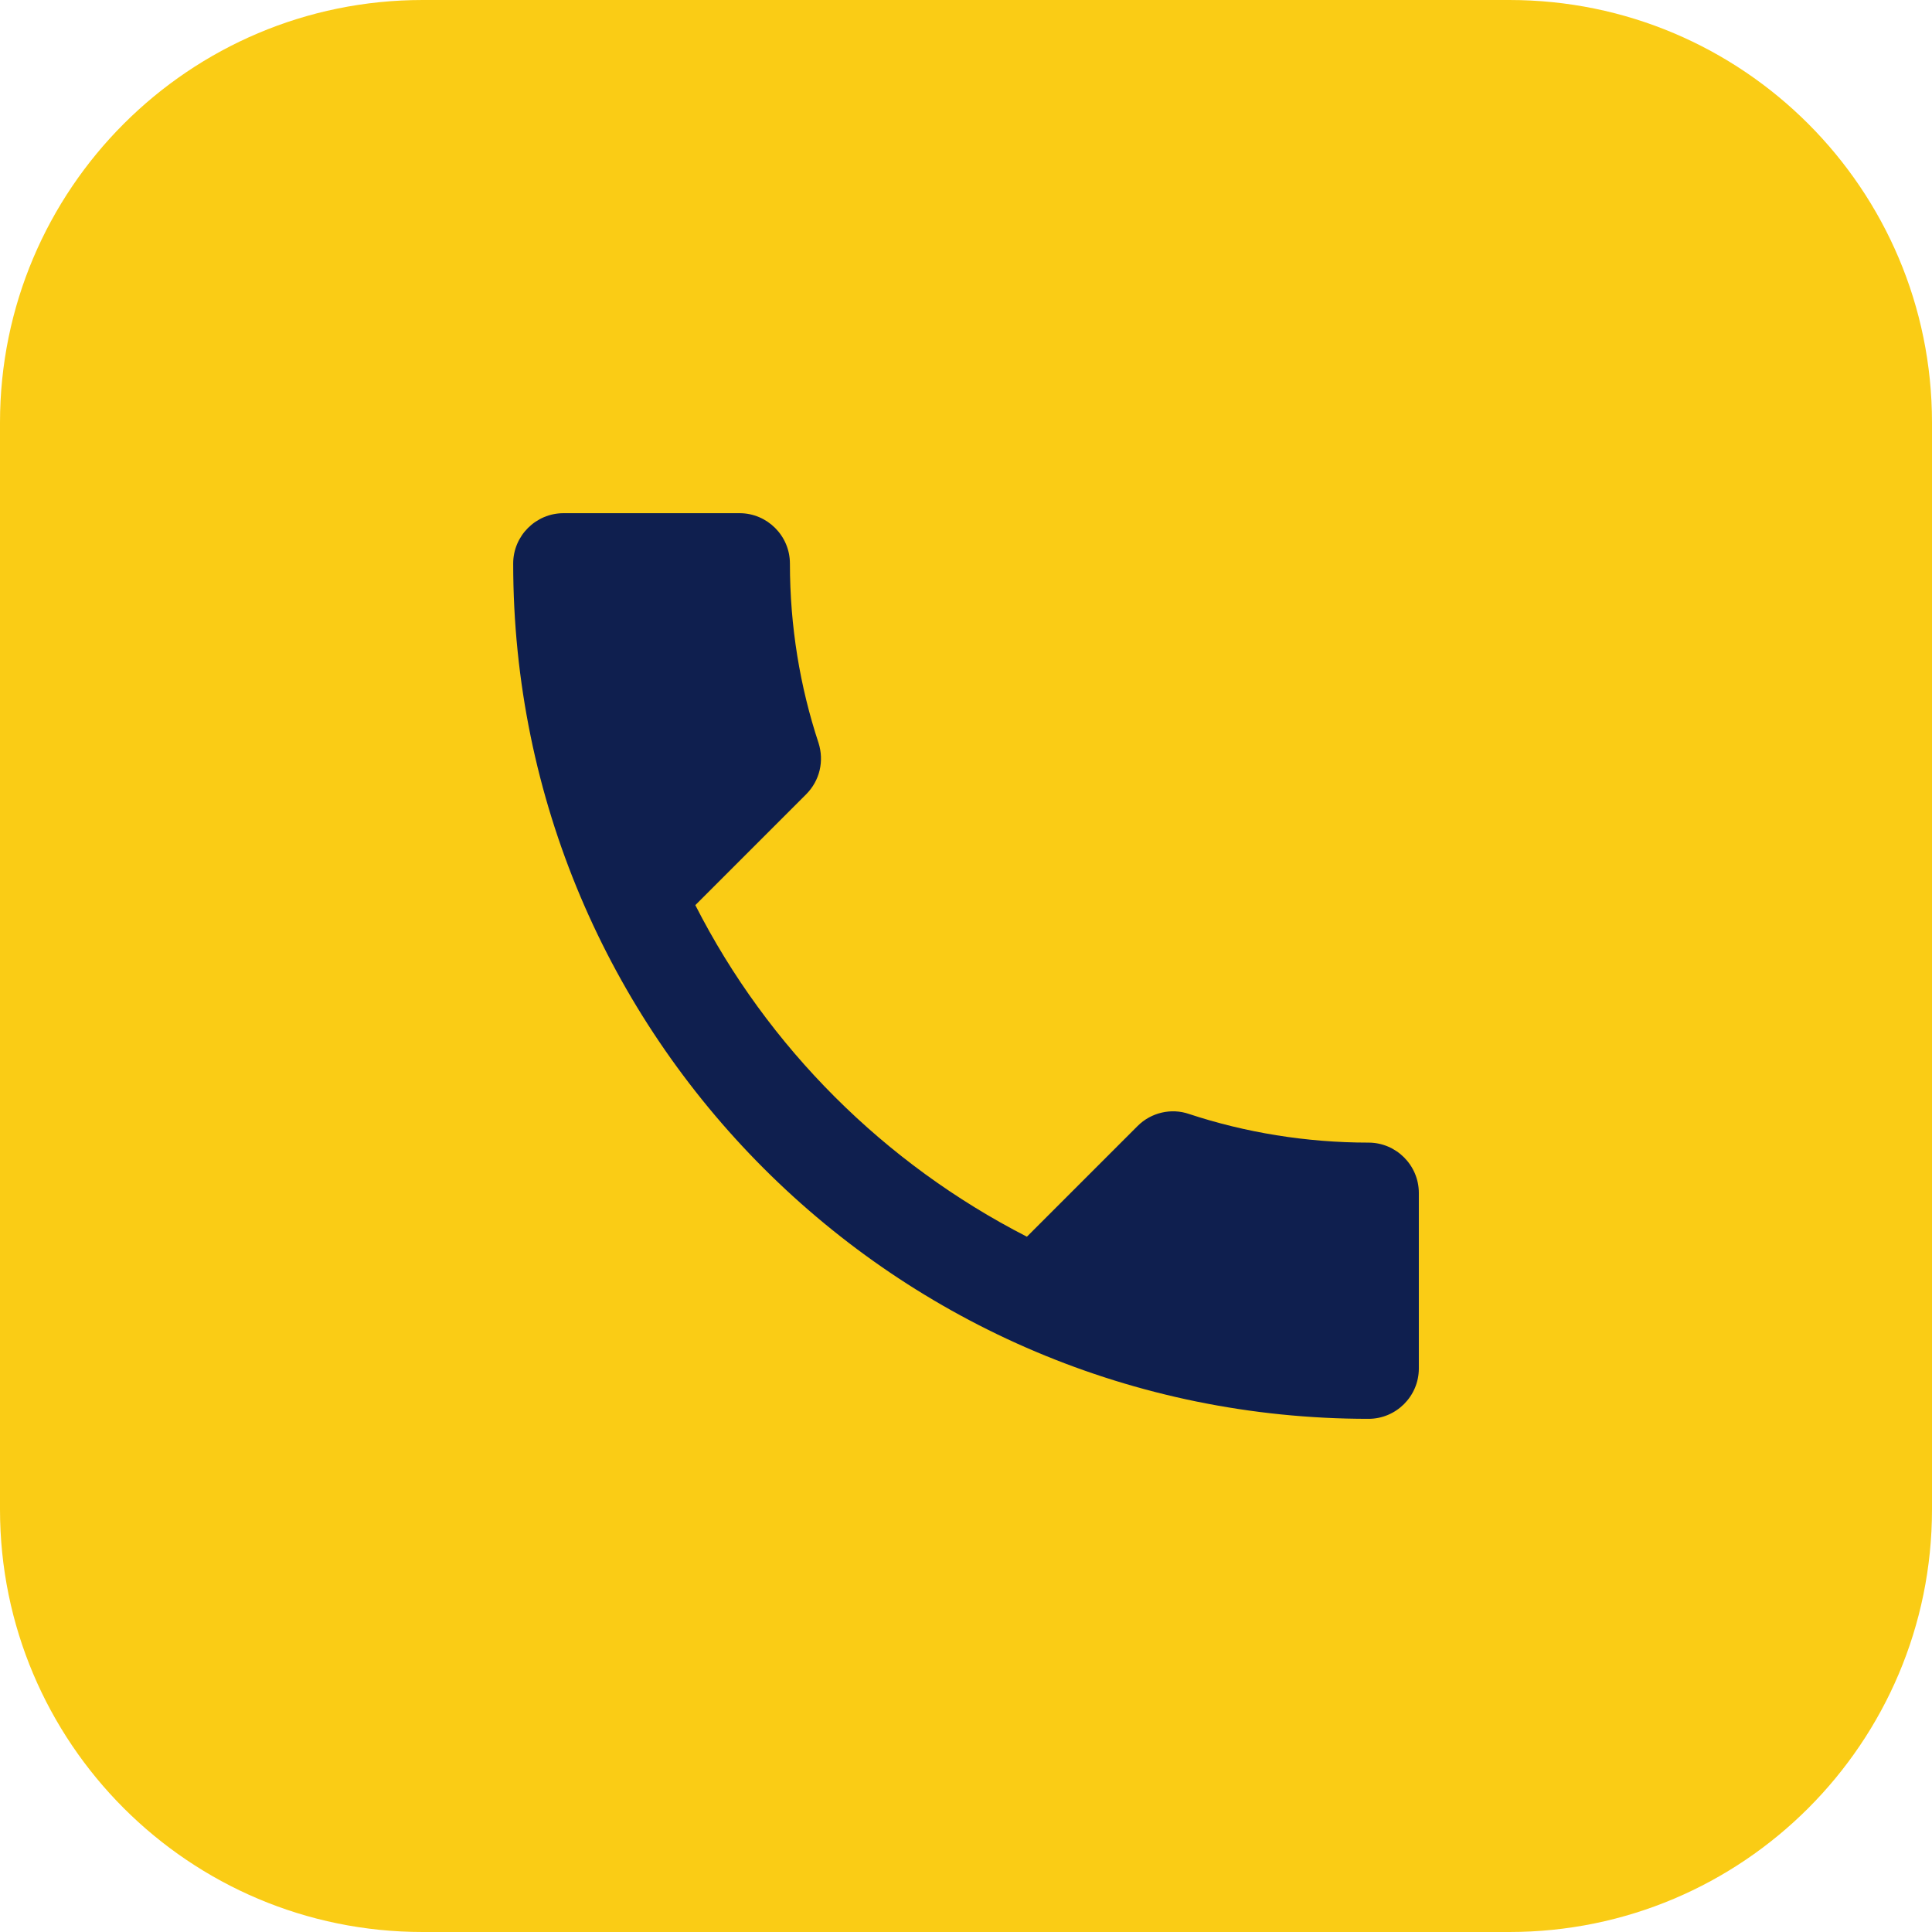
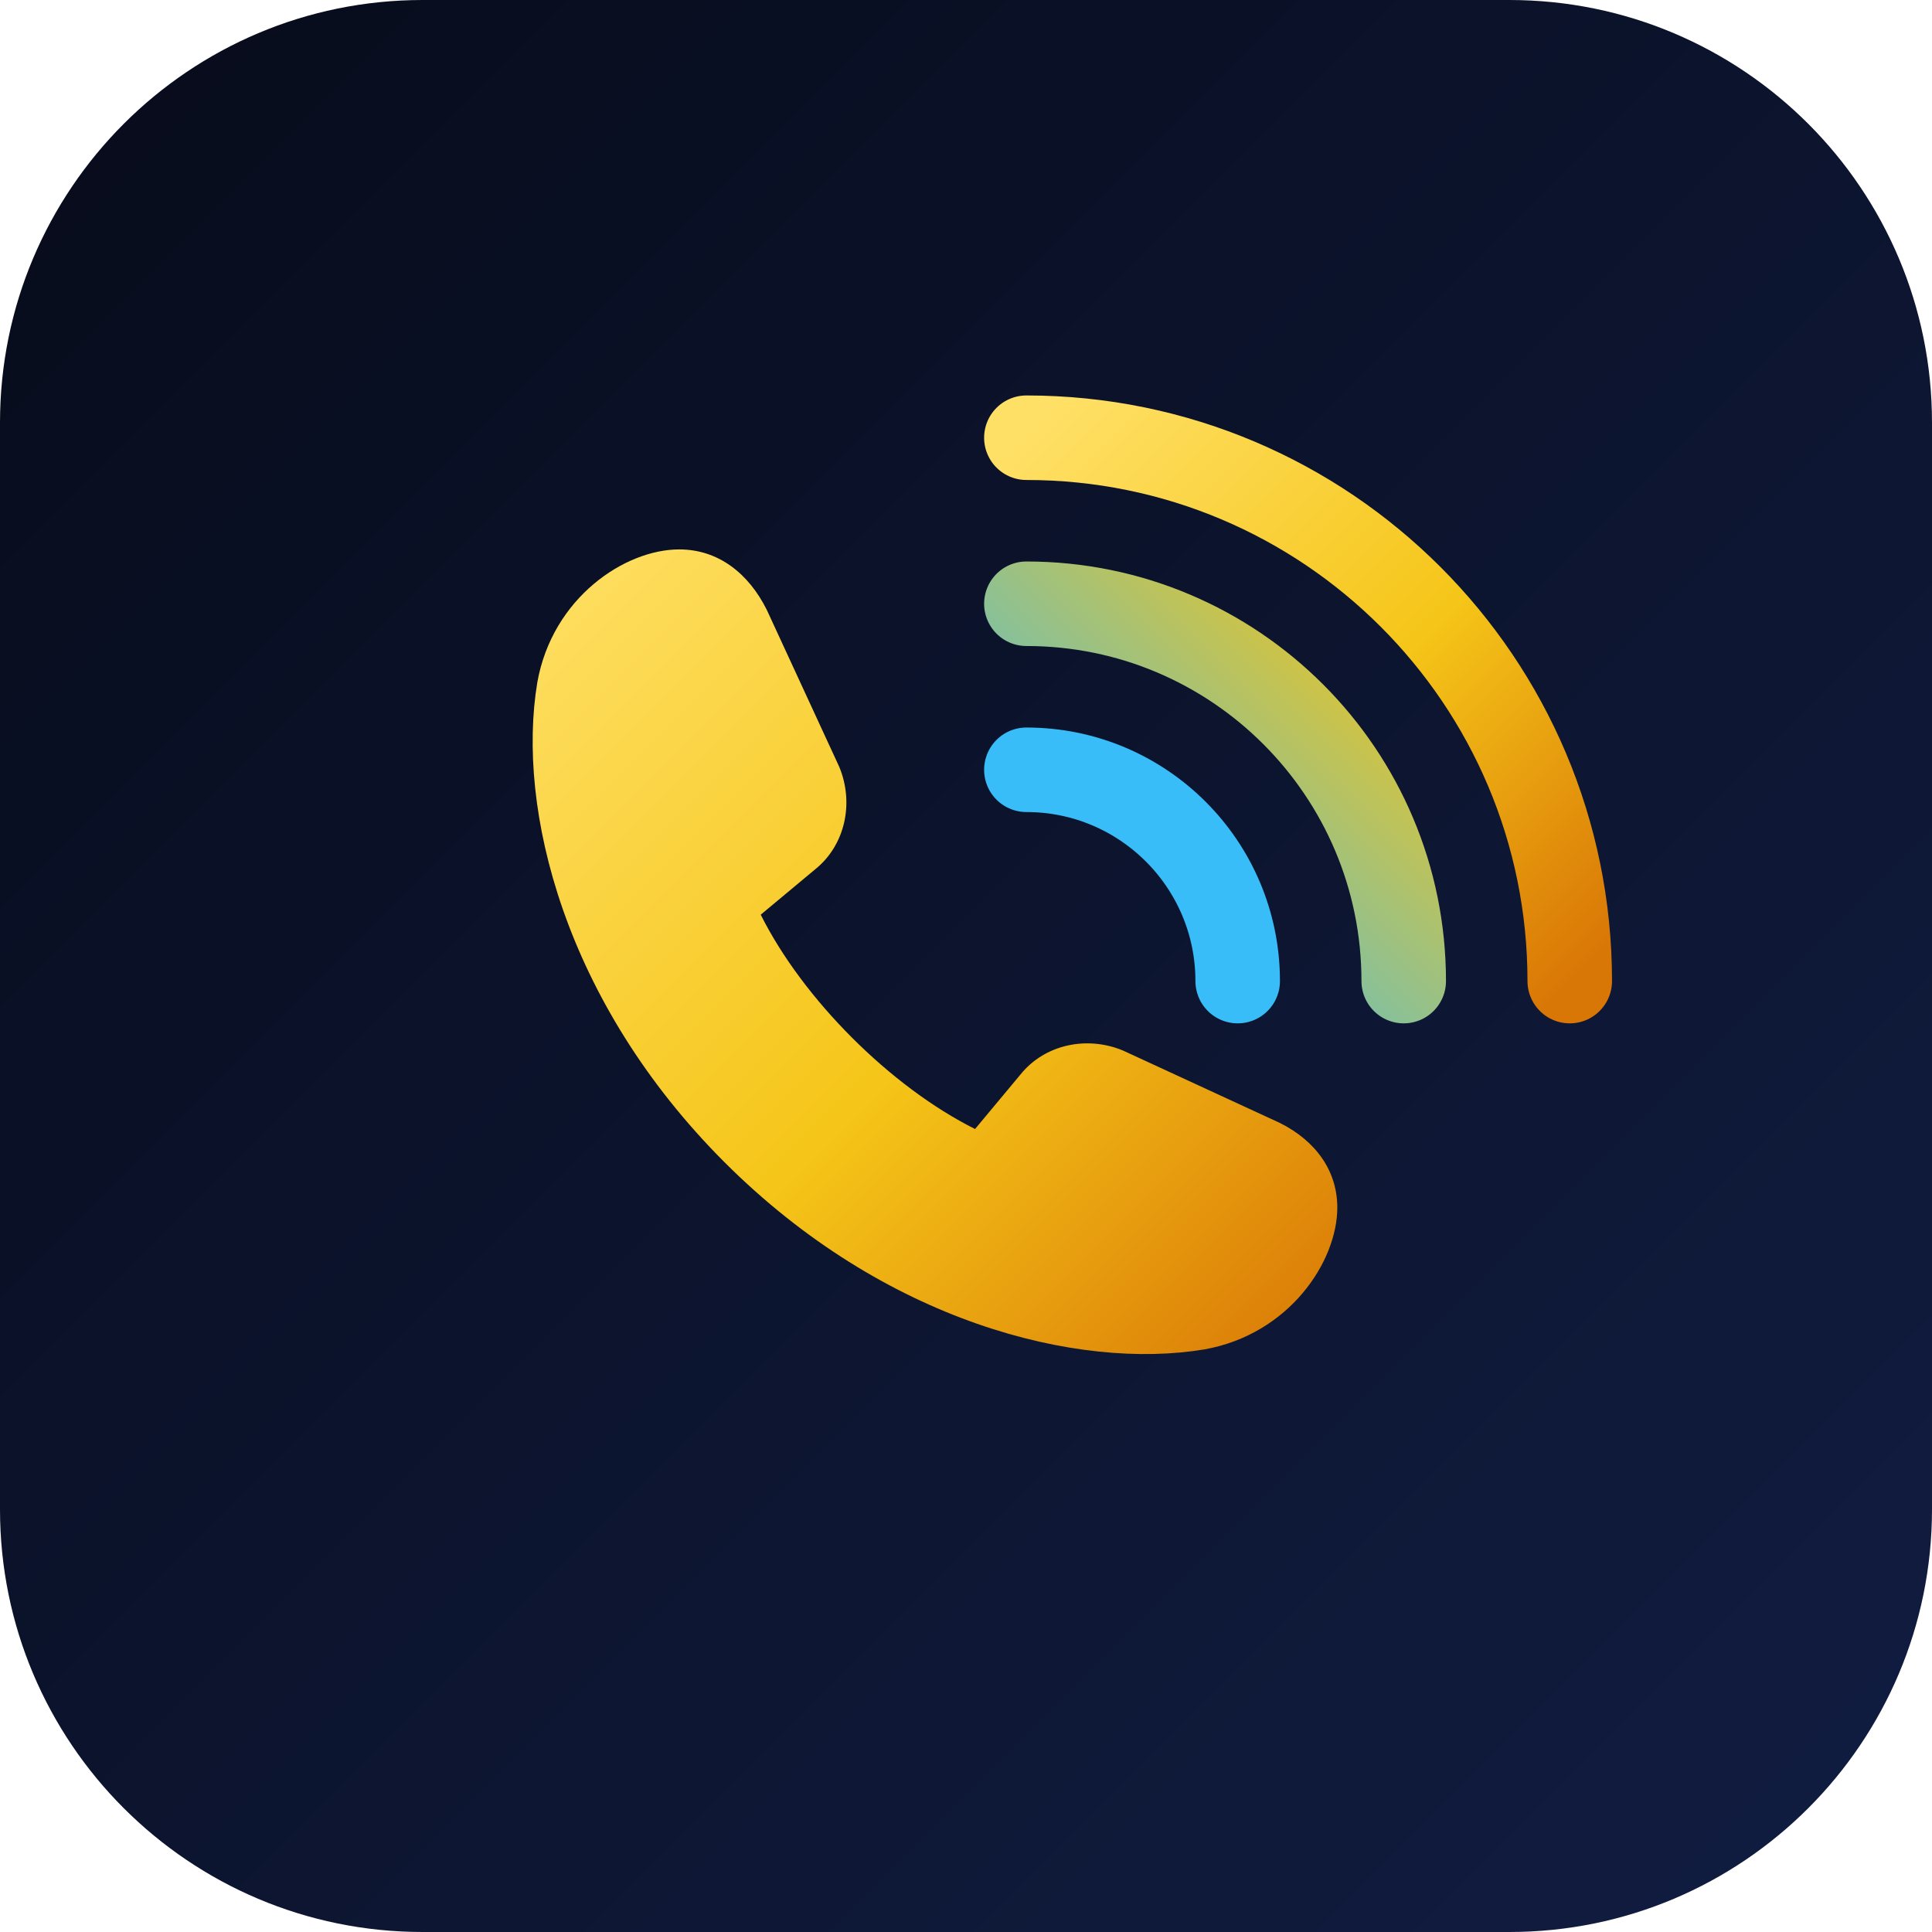
<svg xmlns="http://www.w3.org/2000/svg" viewBox="0 0 64 64">
-   <rect width="64" height="64" rx="14" fill="#FACC15" />
-   <g transform="translate(12 12) scale(1.6667)">
-     <path fill="#0F1F4F" d="M6.62 10.79c1.44 2.83 3.76 5.14 6.59 6.59l2.2-2.2c.27-.27.67-.36 1.02-.24 1.12.37 2.33.57 3.57.57.55 0 1 .45 1 1V20c0 .55-.45 1-1 1-9.39 0-17-7.61-17-17 0-.55.45-1 1-1h3.5c.55 0 1 .45 1 1 0 1.25.2 2.45.57 3.57.11.35.03.74-.25 1.02l-2.2 2.2z" />
-   </g>
+   <defs>
+     <linearGradient id="bg" x1="0" y1="0" x2="1" y2="1">
+       <stop offset="0%" stop-color="#070B1A" />
+       <stop offset="100%" stop-color="#111D42" />
+     </linearGradient>
+     <linearGradient id="gold" x1="0" y1="0" x2="1" y2="1">
+       <stop offset="0%" stop-color="#FFE066" />
+       <stop offset="55%" stop-color="#F5C518" />
+       <stop offset="100%" stop-color="#D97706" />
+     </linearGradient>
+     <linearGradient id="wave" x1="0" y1="1" x2="1" y2="0">
+       <stop offset="0%" stop-color="#38BDF8" />
+       <stop offset="100%" stop-color="#F5C518" />
+     </linearGradient>
+   </defs>
+   <rect width="64" height="64" rx="14" fill="url(#bg)" />
+   <path d="M22.5 18.2c-1.8 0-4.2 1.6-4.7 4.4-.7 4.2.9 10.6 6.2 15.9s11.7 6.9 15.9 6.2c2.8-.5 4.4-2.9 4.4-4.7 0-1.2-.7-2.2-1.9-2.8l-5.2-2.4c-1.2-.5-2.6-.2-3.4.8l-1.5 1.8c-2.8-1.4-5.7-4.3-7.1-7.1l1.8-1.5c1-.8 1.3-2.2.8-3.4l-2.4-5.2c-.6-1.2-1.6-2-2.9-2z" fill="url(#gold)" />
+   <path d="M34 25.5a7 7 0 0 1 7 7" fill="none" stroke="#38BDF8" stroke-width="2.8" stroke-linecap="round" />
+   <path d="M34 20a12.5 12.5 0 0 1 12.5 12.5" fill="none" stroke="url(#wave)" stroke-width="2.8" stroke-linecap="round" />
+   <path d="M34 14.5a18 18 0 0 1 18 18" fill="none" stroke="url(#gold)" stroke-width="2.8" stroke-linecap="round" />
</svg>
